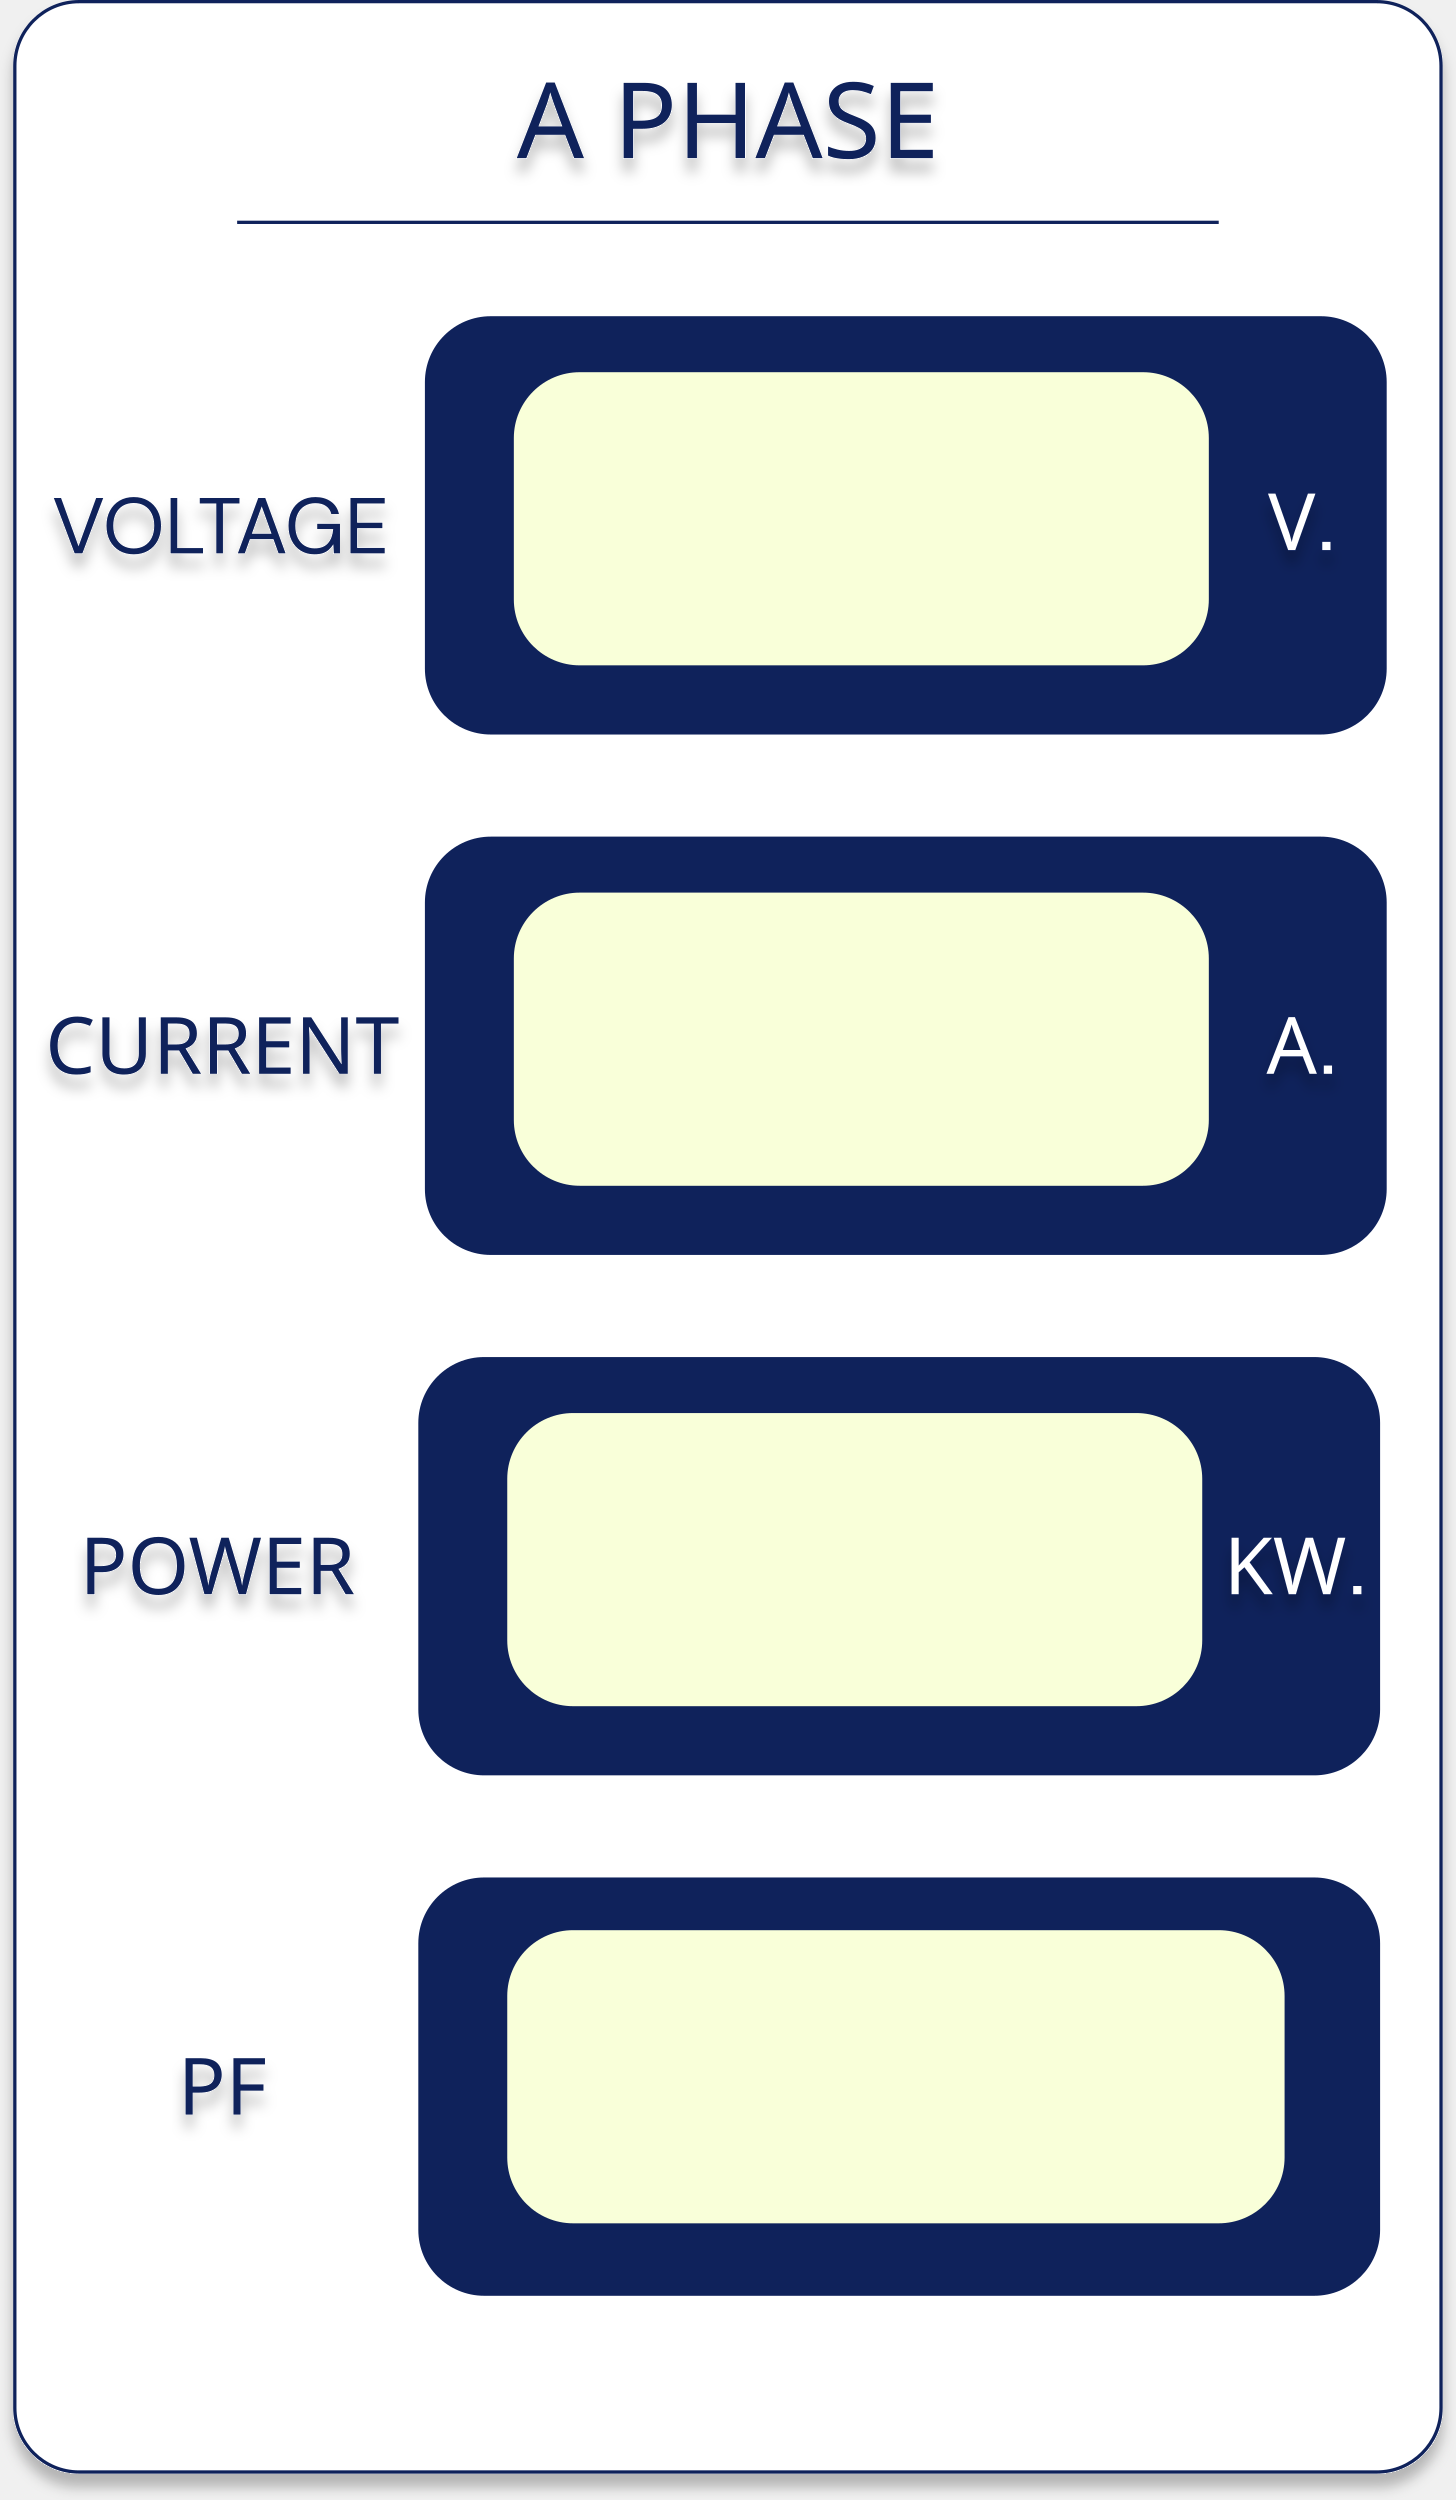
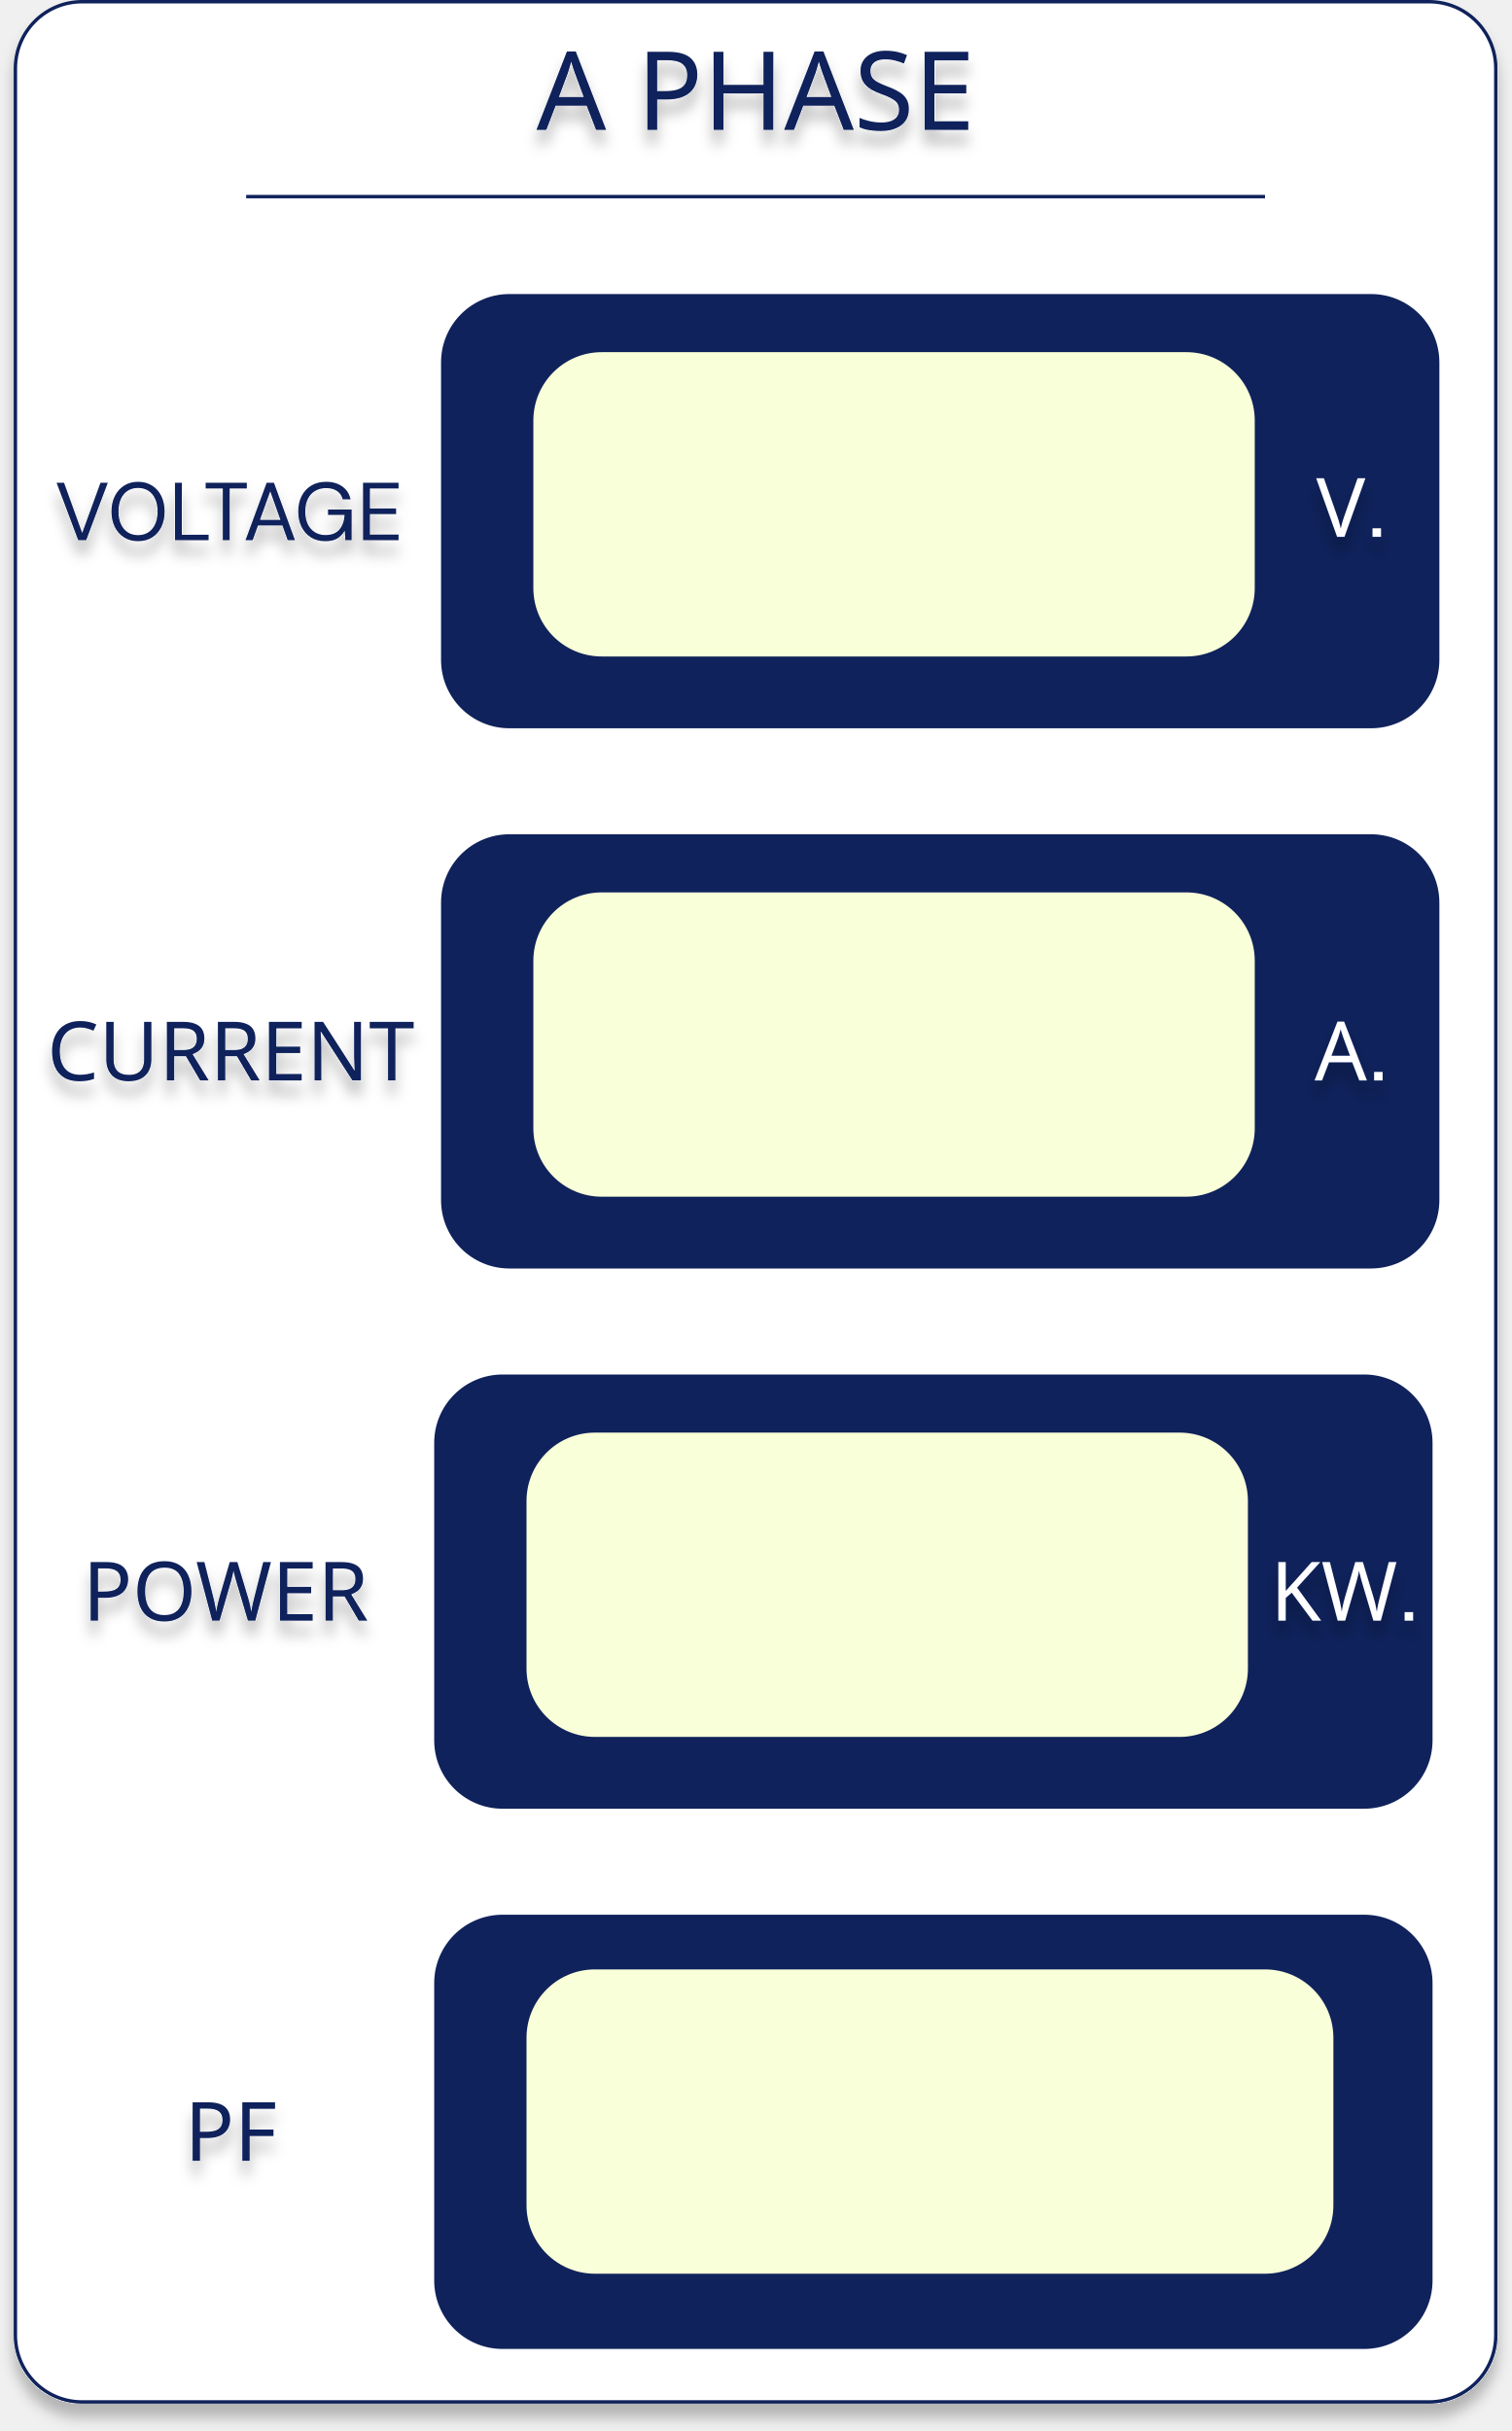
- <svg xmlns="http://www.w3.org/2000/svg" width="100%" height="100%" viewBox="0 0 442 759" fill="none">
+ <svg xmlns="http://www.w3.org/2000/svg" width="100%" height="100%" viewBox="0 0 442 711" fill="none">
  <g filter="url(#filter0_d_39_52)">
-     <rect x="4" width="434" height="751" rx="20" fill="white" />
-     <rect x="4.5" y="0.5" width="433" height="750" rx="19.5" stroke="#0F225B" />
+     <rect x="4" width="434" height="703" rx="20" fill="white" />
+     <rect x="4.5" y="0.5" width="433" height="702" rx="19.5" stroke="#0F225B" />
  </g>
  <g filter="url(#filter1_d_39_52)">
-     <path d="M174.331 48L171.579 40.928H162.523L159.803 48H156.891L165.819 25.056H168.411L177.307 48H174.331ZM168.155 31.456C168.091 31.285 167.984 30.976 167.835 30.528C167.685 30.08 167.536 29.621 167.387 29.152C167.259 28.661 167.152 28.288 167.067 28.032C166.96 28.459 166.843 28.896 166.715 29.344C166.608 29.771 166.491 30.165 166.363 30.528C166.256 30.891 166.16 31.2 166.075 31.456L163.483 38.368H170.715L168.155 31.456ZM195.386 25.152C198.373 25.152 200.549 25.739 201.914 26.912C203.28 28.085 203.962 29.739 203.962 31.872C203.962 32.811 203.802 33.717 203.482 34.592C203.184 35.445 202.682 36.213 201.978 36.896C201.274 37.579 200.336 38.123 199.162 38.528C197.989 38.912 196.549 39.104 194.842 39.104H192.218V48H189.338V25.152H195.386ZM195.13 27.616H192.218V36.64H194.522C195.973 36.64 197.178 36.491 198.138 36.192C199.098 35.872 199.813 35.371 200.282 34.688C200.752 34.005 200.986 33.109 200.986 32C200.986 30.528 200.517 29.429 199.578 28.704C198.64 27.979 197.157 27.616 195.13 27.616ZM226.185 48H223.305V37.344H211.593V48H208.713V25.152H211.593V34.816H223.305V25.152H226.185V48ZM246.768 48L244.016 40.928H234.96L232.24 48H229.328L238.256 25.056H240.848L249.744 48H246.768ZM240.592 31.456C240.528 31.285 240.421 30.976 240.272 30.528C240.123 30.08 239.973 29.621 239.824 29.152C239.696 28.661 239.589 28.288 239.504 28.032C239.397 28.459 239.28 28.896 239.152 29.344C239.045 29.771 238.928 30.165 238.8 30.528C238.693 30.891 238.597 31.2 238.512 31.456L235.92 38.368H243.152L240.592 31.456ZM265.83 41.888C265.83 43.253 265.499 44.416 264.838 45.376C264.176 46.315 263.227 47.04 261.99 47.552C260.774 48.064 259.334 48.32 257.67 48.32C256.816 48.32 255.995 48.277 255.206 48.192C254.438 48.107 253.734 47.989 253.094 47.84C252.454 47.669 251.888 47.467 251.398 47.232V44.48C252.166 44.821 253.115 45.131 254.246 45.408C255.398 45.685 256.582 45.824 257.798 45.824C258.928 45.824 259.878 45.675 260.646 45.376C261.414 45.077 261.99 44.651 262.374 44.096C262.758 43.541 262.95 42.891 262.95 42.144C262.95 41.397 262.79 40.768 262.47 40.256C262.15 39.744 261.595 39.275 260.806 38.848C260.038 38.4 258.96 37.931 257.574 37.44C256.592 37.077 255.728 36.693 254.982 36.288C254.256 35.861 253.648 35.381 253.158 34.848C252.667 34.315 252.294 33.707 252.038 33.024C251.803 32.341 251.686 31.552 251.686 30.656C251.686 29.44 251.995 28.405 252.614 27.552C253.232 26.677 254.086 26.005 255.174 25.536C256.283 25.067 257.552 24.832 258.982 24.832C260.24 24.832 261.392 24.949 262.438 25.184C263.483 25.419 264.432 25.728 265.286 26.112L264.39 28.576C263.6 28.235 262.736 27.947 261.798 27.712C260.88 27.477 259.92 27.36 258.918 27.36C257.958 27.36 257.158 27.499 256.518 27.776C255.878 28.053 255.398 28.448 255.078 28.96C254.758 29.451 254.598 30.027 254.598 30.688C254.598 31.456 254.758 32.096 255.078 32.608C255.398 33.12 255.92 33.579 256.646 33.984C257.371 34.389 258.352 34.827 259.59 35.296C260.934 35.787 262.064 36.32 262.982 36.896C263.92 37.451 264.624 38.123 265.094 38.912C265.584 39.701 265.83 40.693 265.83 41.888ZM283.2 48H270.432V25.152H283.2V27.68H273.312V34.816H282.624V37.312H273.312V45.472H283.2V48Z" fill="#0F225B" />
+     <path d="M174.331 38L171.579 30.928H162.523L159.803 38H156.891L165.819 15.056H168.411L177.307 38H174.331ZM168.155 21.456C168.091 21.285 167.984 20.976 167.835 20.528C167.685 20.08 167.536 19.621 167.387 19.152C167.259 18.661 167.152 18.288 167.067 18.032C166.96 18.459 166.843 18.896 166.715 19.344C166.608 19.771 166.491 20.165 166.363 20.528C166.256 20.891 166.16 21.2 166.075 21.456L163.483 28.368H170.715L168.155 21.456ZM195.386 15.152C198.373 15.152 200.549 15.739 201.914 16.912C203.28 18.085 203.962 19.739 203.962 21.872C203.962 22.811 203.802 23.717 203.482 24.592C203.184 25.445 202.682 26.213 201.978 26.896C201.274 27.579 200.336 28.123 199.162 28.528C197.989 28.912 196.549 29.104 194.842 29.104H192.218V38H189.338V15.152H195.386ZM195.13 17.616H192.218V26.64H194.522C195.973 26.64 197.178 26.491 198.138 26.192C199.098 25.872 199.813 25.371 200.282 24.688C200.752 24.005 200.986 23.109 200.986 22C200.986 20.528 200.517 19.429 199.578 18.704C198.64 17.979 197.157 17.616 195.13 17.616ZM226.185 38H223.305V27.344H211.593V38H208.713V15.152H211.593V24.816H223.305V15.152H226.185V38ZM246.768 38L244.016 30.928H234.96L232.24 38H229.328L238.256 15.056H240.848L249.744 38H246.768ZM240.592 21.456C240.528 21.285 240.421 20.976 240.272 20.528C240.123 20.08 239.973 19.621 239.824 19.152C239.696 18.661 239.589 18.288 239.504 18.032C239.397 18.459 239.28 18.896 239.152 19.344C239.045 19.771 238.928 20.165 238.8 20.528C238.693 20.891 238.597 21.2 238.512 21.456L235.92 28.368H243.152L240.592 21.456ZM265.83 31.888C265.83 33.253 265.499 34.416 264.838 35.376C264.176 36.315 263.227 37.04 261.99 37.552C260.774 38.064 259.334 38.32 257.67 38.32C256.816 38.32 255.995 38.277 255.206 38.192C254.438 38.107 253.734 37.989 253.094 37.84C252.454 37.669 251.888 37.467 251.398 37.232V34.48C252.166 34.821 253.115 35.131 254.246 35.408C255.398 35.685 256.582 35.824 257.798 35.824C258.928 35.824 259.878 35.675 260.646 35.376C261.414 35.077 261.99 34.651 262.374 34.096C262.758 33.541 262.95 32.891 262.95 32.144C262.95 31.397 262.79 30.768 262.47 30.256C262.15 29.744 261.595 29.275 260.806 28.848C260.038 28.4 258.96 27.931 257.574 27.44C256.592 27.077 255.728 26.693 254.982 26.288C254.256 25.861 253.648 25.381 253.158 24.848C252.667 24.315 252.294 23.707 252.038 23.024C251.803 22.341 251.686 21.552 251.686 20.656C251.686 19.44 251.995 18.405 252.614 17.552C253.232 16.677 254.086 16.005 255.174 15.536C256.283 15.067 257.552 14.832 258.982 14.832C260.24 14.832 261.392 14.949 262.438 15.184C263.483 15.419 264.432 15.728 265.286 16.112L264.39 18.576C263.6 18.235 262.736 17.947 261.798 17.712C260.88 17.477 259.92 17.36 258.918 17.36C257.958 17.36 257.158 17.499 256.518 17.776C255.878 18.053 255.398 18.448 255.078 18.96C254.758 19.451 254.598 20.027 254.598 20.688C254.598 21.456 254.758 22.096 255.078 22.608C255.398 23.12 255.92 23.579 256.646 23.984C257.371 24.389 258.352 24.827 259.59 25.296C260.934 25.787 262.064 26.32 262.982 26.896C263.92 27.451 264.624 28.123 265.094 28.912C265.584 29.701 265.83 30.693 265.83 31.888ZM283.2 38H270.432V15.152H283.2V17.68H273.312V24.816H282.624V27.312H273.312V35.472H283.2V38Z" fill="#0F225B" />
  </g>
  <g filter="url(#filter2_d_39_52)">
-     <path d="M22.664 168L16.352 151.2H18.536L23.84 165.864L29.192 151.2H31.328L25.016 168H22.664ZM40.607 168.288C38.959 168.288 37.511 167.928 36.263 167.208C35.031 166.472 34.063 165.456 33.359 164.16C32.671 162.848 32.327 161.328 32.327 159.6C32.327 157.888 32.671 156.384 33.359 155.088C34.063 153.776 35.031 152.752 36.263 152.016C37.511 151.28 38.959 150.912 40.607 150.912C42.271 150.912 43.719 151.28 44.951 152.016C46.199 152.752 47.167 153.776 47.855 155.088C48.543 156.384 48.887 157.888 48.887 159.6C48.887 161.328 48.543 162.848 47.855 164.16C47.167 165.456 46.199 166.472 44.951 167.208C43.719 167.928 42.271 168.288 40.607 168.288ZM40.607 166.512C41.839 166.512 42.919 166.24 43.847 165.696C44.791 165.136 45.519 164.344 46.031 163.32C46.559 162.28 46.823 161.04 46.823 159.6C46.823 158.16 46.559 156.928 46.031 155.904C45.519 154.864 44.791 154.072 43.847 153.528C42.919 152.984 41.839 152.712 40.607 152.712C39.375 152.712 38.287 152.984 37.343 153.528C36.415 154.072 35.687 154.864 35.159 155.904C34.647 156.928 34.391 158.16 34.391 159.6C34.391 161.04 34.647 162.28 35.159 163.32C35.687 164.344 36.415 165.136 37.343 165.696C38.287 166.24 39.375 166.512 40.607 166.512ZM51.795 168V151.2H53.812V166.392H61.636V168H51.795ZM65.669 168V152.856H60.653V151.2H72.701V152.856H67.685V168H65.669ZM72.208 168L78.4 151.2H80.536L86.704 168H84.568L79.456 153.72L74.32 168H72.208ZM75.04 163.68L75.616 162.048H83.224L83.8 163.68H75.04ZM95.465 168.288C93.897 168.288 92.521 167.928 91.337 167.208C90.153 166.472 89.233 165.456 88.577 164.16C87.921 162.864 87.593 161.352 87.593 159.624C87.593 157.912 87.921 156.4 88.577 155.088C89.249 153.776 90.193 152.752 91.409 152.016C92.641 151.28 94.089 150.912 95.753 150.912C97.641 150.912 99.217 151.368 100.481 152.28C101.745 153.176 102.553 154.432 102.905 156.048H100.577C100.353 155.04 99.825 154.24 98.993 153.648C98.161 153.056 97.081 152.76 95.753 152.76C94.521 152.76 93.441 153.04 92.513 153.6C91.601 154.144 90.897 154.928 90.401 155.952C89.905 156.976 89.657 158.2 89.657 159.624C89.657 161.048 89.905 162.28 90.401 163.32C90.897 164.344 91.585 165.128 92.465 165.672C93.361 166.216 94.385 166.488 95.537 166.488C97.329 166.488 98.681 165.96 99.593 164.904C100.505 163.848 101.025 162.416 101.153 160.608H96.305V159.024H103.217V168H101.369L101.201 165.24C100.801 165.896 100.337 166.456 99.809 166.92C99.297 167.368 98.689 167.712 97.985 167.952C97.281 168.176 96.441 168.288 95.465 168.288ZM106.405 168V151.2H116.797V152.856H108.421V158.712H116.077V160.344H108.421V166.344H116.797V168H106.405Z" fill="#0F225B" />
+     <path d="M22.864 158L16.552 141.2H18.736L24.04 155.864L29.392 141.2H31.528L25.216 158H22.864ZM40.374 158.288C38.838 158.288 37.486 157.928 36.318 157.208C35.15 156.472 34.238 155.456 33.582 154.16C32.926 152.848 32.598 151.328 32.598 149.6C32.598 147.888 32.926 146.384 33.582 145.088C34.238 143.776 35.15 142.752 36.318 142.016C37.486 141.28 38.838 140.912 40.374 140.912C41.942 140.912 43.31 141.28 44.478 142.016C45.646 142.752 46.55 143.776 47.19 145.088C47.83 146.384 48.15 147.888 48.15 149.6C48.15 151.328 47.83 152.848 47.19 154.16C46.55 155.456 45.646 156.472 44.478 157.208C43.31 157.928 41.942 158.288 40.374 158.288ZM40.374 156.512C41.526 156.512 42.526 156.24 43.374 155.696C44.238 155.136 44.902 154.344 45.366 153.32C45.846 152.28 46.086 151.04 46.086 149.6C46.086 148.16 45.846 146.928 45.366 145.904C44.902 144.864 44.238 144.072 43.374 143.528C42.526 142.984 41.526 142.712 40.374 142.712C39.238 142.712 38.238 142.984 37.374 143.528C36.526 144.072 35.862 144.864 35.382 145.904C34.902 146.928 34.662 148.16 34.662 149.6C34.662 151.04 34.902 152.28 35.382 153.32C35.862 154.344 36.526 155.136 37.374 155.696C38.238 156.24 39.238 156.512 40.374 156.512ZM51.176 158V141.2H53.192V156.392H61.016V158H51.176ZM65.166 158V142.856H60.15V141.2H72.198V142.856H67.182V158H65.166ZM71.799 158L77.991 141.2H80.127L86.295 158H84.135L79.047 143.72L73.911 158H71.799ZM74.631 153.68L75.207 152.048H82.815L83.391 153.68H74.631ZM95.103 158.288C93.535 158.288 92.159 157.928 90.975 157.208C89.791 156.472 88.871 155.456 88.215 154.16C87.559 152.864 87.231 151.352 87.231 149.624C87.231 147.912 87.559 146.4 88.215 145.088C88.887 143.776 89.831 142.752 91.047 142.016C92.279 141.28 93.727 140.912 95.391 140.912C97.279 140.912 98.855 141.368 100.119 142.28C101.383 143.176 102.191 144.432 102.543 146.048H100.215C99.991 145.04 99.463 144.24 98.631 143.648C97.799 143.056 96.719 142.76 95.391 142.76C94.159 142.76 93.079 143.04 92.151 143.6C91.239 144.144 90.535 144.928 90.039 145.952C89.543 146.976 89.295 148.2 89.295 149.624C89.295 151.048 89.543 152.28 90.039 153.32C90.535 154.344 91.223 155.128 92.103 155.672C92.999 156.216 94.023 156.488 95.175 156.488C96.967 156.488 98.319 155.96 99.231 154.904C100.143 153.848 100.663 152.416 100.791 150.608H95.943V149.024H102.855V158H101.007L100.839 155.24C100.439 155.896 99.975 156.456 99.447 156.92C98.935 157.368 98.327 157.712 97.623 157.952C96.919 158.176 96.079 158.288 95.103 158.288ZM106.184 158V141.2H116.576V142.856H108.2V148.712H115.856V150.344H108.2V156.344H116.576V158H106.184Z" fill="#0F225B" />
  </g>
  <g filter="url(#filter3_d_39_52)">
-     <path d="M23.43 310.52C22.518 310.52 21.694 310.68 20.958 311C20.222 311.304 19.598 311.76 19.086 312.368C18.574 312.96 18.182 313.688 17.91 314.552C17.638 315.4 17.502 316.36 17.502 317.432C17.502 318.84 17.718 320.064 18.15 321.104C18.598 322.144 19.254 322.944 20.118 323.504C20.998 324.064 22.094 324.344 23.406 324.344C24.158 324.344 24.87 324.28 25.542 324.152C26.214 324.024 26.87 323.864 27.51 323.672V325.544C26.87 325.784 26.206 325.96 25.518 326.072C24.846 326.184 24.038 326.24 23.094 326.24C21.35 326.24 19.894 325.88 18.726 325.16C17.558 324.44 16.678 323.416 16.086 322.088C15.51 320.76 15.222 319.2 15.222 317.408C15.222 316.112 15.398 314.928 15.75 313.856C16.118 312.784 16.646 311.856 17.334 311.072C18.038 310.288 18.902 309.688 19.926 309.272C20.95 308.84 22.126 308.624 23.454 308.624C24.334 308.624 25.182 308.712 25.998 308.888C26.814 309.064 27.542 309.312 28.182 309.632L27.318 311.456C26.79 311.216 26.198 311 25.542 310.808C24.902 310.616 24.198 310.52 23.43 310.52ZM44.282 319.952C44.282 321.136 44.042 322.208 43.562 323.168C43.082 324.112 42.346 324.864 41.354 325.424C40.378 325.968 39.13 326.24 37.61 326.24C35.482 326.24 33.858 325.664 32.738 324.512C31.634 323.344 31.082 321.808 31.082 319.904V308.864H33.242V319.976C33.242 321.368 33.61 322.448 34.346 323.216C35.098 323.984 36.226 324.368 37.73 324.368C38.77 324.368 39.61 324.184 40.25 323.816C40.906 323.432 41.386 322.912 41.69 322.256C41.994 321.584 42.146 320.816 42.146 319.952V308.864H44.282V319.952ZM53.533 308.864C54.957 308.864 56.125 309.048 57.037 309.416C57.965 309.768 58.653 310.304 59.101 311.024C59.549 311.744 59.773 312.648 59.773 313.736C59.773 314.648 59.605 315.408 59.269 316.016C58.933 316.624 58.501 317.112 57.973 317.48C57.461 317.832 56.917 318.112 56.341 318.32L61.045 326H58.525L54.373 318.92H50.965V326H48.805V308.864H53.533ZM53.413 310.736H50.965V317.096H53.533C54.461 317.096 55.221 316.976 55.813 316.736C56.405 316.48 56.837 316.112 57.109 315.632C57.397 315.152 57.541 314.552 57.541 313.832C57.541 313.08 57.389 312.48 57.085 312.032C56.797 311.584 56.349 311.256 55.741 311.048C55.133 310.84 54.357 310.736 53.413 310.736ZM68.462 308.864C69.886 308.864 71.054 309.048 71.966 309.416C72.894 309.768 73.582 310.304 74.03 311.024C74.478 311.744 74.702 312.648 74.702 313.736C74.702 314.648 74.534 315.408 74.198 316.016C73.862 316.624 73.43 317.112 72.902 317.48C72.39 317.832 71.846 318.112 71.27 318.32L75.974 326H73.454L69.302 318.92H65.894V326H63.734V308.864H68.462ZM68.342 310.736H65.894V317.096H68.462C69.39 317.096 70.15 316.976 70.742 316.736C71.334 316.48 71.766 316.112 72.038 315.632C72.326 315.152 72.47 314.552 72.47 313.832C72.47 313.08 72.318 312.48 72.014 312.032C71.726 311.584 71.278 311.256 70.67 311.048C70.062 310.84 69.286 310.736 68.342 310.736ZM88.24 326H78.664V308.864H88.24V310.76H80.824V316.112H87.808V317.984H80.824V324.104H88.24V326ZM105.584 326H103.064L93.896 311.768H93.8C93.816 312.056 93.832 312.376 93.848 312.728C93.88 313.08 93.904 313.464 93.92 313.88C93.936 314.28 93.952 314.696 93.968 315.128C93.984 315.56 93.992 315.992 93.992 316.424V326H92V308.864H94.496L103.64 323.048H103.736C103.72 322.856 103.704 322.592 103.688 322.256C103.672 321.904 103.656 321.52 103.64 321.104C103.624 320.672 103.608 320.232 103.592 319.784C103.576 319.336 103.568 318.92 103.568 318.536V308.864H105.584V326ZM115.658 326H113.498V310.76H108.146V308.864H120.986V310.76H115.658V326Z" fill="#0F225B" />
+     <path d="M23.43 300.52C22.518 300.52 21.694 300.68 20.958 301C20.222 301.304 19.598 301.76 19.086 302.368C18.574 302.96 18.182 303.688 17.91 304.552C17.638 305.4 17.502 306.36 17.502 307.432C17.502 308.84 17.718 310.064 18.15 311.104C18.598 312.144 19.254 312.944 20.118 313.504C20.998 314.064 22.094 314.344 23.406 314.344C24.158 314.344 24.87 314.28 25.542 314.152C26.214 314.024 26.87 313.864 27.51 313.672V315.544C26.87 315.784 26.206 315.96 25.518 316.072C24.846 316.184 24.038 316.24 23.094 316.24C21.35 316.24 19.894 315.88 18.726 315.16C17.558 314.44 16.678 313.416 16.086 312.088C15.51 310.76 15.222 309.2 15.222 307.408C15.222 306.112 15.398 304.928 15.75 303.856C16.118 302.784 16.646 301.856 17.334 301.072C18.038 300.288 18.902 299.688 19.926 299.272C20.95 298.84 22.126 298.624 23.454 298.624C24.334 298.624 25.182 298.712 25.998 298.888C26.814 299.064 27.542 299.312 28.182 299.632L27.318 301.456C26.79 301.216 26.198 301 25.542 300.808C24.902 300.616 24.198 300.52 23.43 300.52ZM44.282 309.952C44.282 311.136 44.042 312.208 43.562 313.168C43.082 314.112 42.346 314.864 41.354 315.424C40.378 315.968 39.13 316.24 37.61 316.24C35.482 316.24 33.858 315.664 32.738 314.512C31.634 313.344 31.082 311.808 31.082 309.904V298.864H33.242V309.976C33.242 311.368 33.61 312.448 34.346 313.216C35.098 313.984 36.226 314.368 37.73 314.368C38.77 314.368 39.61 314.184 40.25 313.816C40.906 313.432 41.386 312.912 41.69 312.256C41.994 311.584 42.146 310.816 42.146 309.952V298.864H44.282V309.952ZM53.533 298.864C54.957 298.864 56.125 299.048 57.037 299.416C57.965 299.768 58.653 300.304 59.101 301.024C59.549 301.744 59.773 302.648 59.773 303.736C59.773 304.648 59.605 305.408 59.269 306.016C58.933 306.624 58.501 307.112 57.973 307.48C57.461 307.832 56.917 308.112 56.341 308.32L61.045 316H58.525L54.373 308.92H50.965V316H48.805V298.864H53.533ZM53.413 300.736H50.965V307.096H53.533C54.461 307.096 55.221 306.976 55.813 306.736C56.405 306.48 56.837 306.112 57.109 305.632C57.397 305.152 57.541 304.552 57.541 303.832C57.541 303.08 57.389 302.48 57.085 302.032C56.797 301.584 56.349 301.256 55.741 301.048C55.133 300.84 54.357 300.736 53.413 300.736ZM68.462 298.864C69.886 298.864 71.054 299.048 71.966 299.416C72.894 299.768 73.582 300.304 74.03 301.024C74.478 301.744 74.702 302.648 74.702 303.736C74.702 304.648 74.534 305.408 74.198 306.016C73.862 306.624 73.43 307.112 72.902 307.48C72.39 307.832 71.846 308.112 71.27 308.32L75.974 316H73.454L69.302 308.92H65.894V316H63.734V298.864H68.462ZM68.342 300.736H65.894V307.096H68.462C69.39 307.096 70.15 306.976 70.742 306.736C71.334 306.48 71.766 306.112 72.038 305.632C72.326 305.152 72.47 304.552 72.47 303.832C72.47 303.08 72.318 302.48 72.014 302.032C71.726 301.584 71.278 301.256 70.67 301.048C70.062 300.84 69.286 300.736 68.342 300.736ZM88.24 316H78.664V298.864H88.24V300.76H80.824V306.112H87.808V307.984H80.824V314.104H88.24V316ZM105.584 316H103.064L93.896 301.768H93.8C93.816 302.056 93.832 302.376 93.848 302.728C93.88 303.08 93.904 303.464 93.92 303.88C93.936 304.28 93.952 304.696 93.968 305.128C93.984 305.56 93.992 305.992 93.992 306.424V316H92V298.864H94.496L103.64 313.048H103.736C103.72 312.856 103.704 312.592 103.688 312.256C103.672 311.904 103.656 311.52 103.64 311.104C103.624 310.672 103.608 310.232 103.592 309.784C103.576 309.336 103.568 308.92 103.568 308.536V298.864H105.584V316ZM115.658 316H113.498V300.76H108.146V298.864H120.986V300.76H115.658V316Z" fill="#0F225B" />
  </g>
  <g filter="url(#filter4_d_39_52)">
-     <path d="M60.876 624.864C63.116 624.864 64.748 625.304 65.772 626.184C66.796 627.064 67.308 628.304 67.308 629.904C67.308 630.608 67.188 631.288 66.948 631.944C66.724 632.584 66.348 633.16 65.82 633.672C65.292 634.184 64.588 634.592 63.708 634.896C62.828 635.184 61.748 635.328 60.468 635.328H58.5V642H56.34V624.864H60.876ZM60.684 626.712H58.5V633.48H60.228C61.316 633.48 62.22 633.368 62.94 633.144C63.66 632.904 64.196 632.528 64.548 632.016C64.9 631.504 65.076 630.832 65.076 630C65.076 628.896 64.724 628.072 64.02 627.528C63.316 626.984 62.204 626.712 60.684 626.712ZM73.031 642H70.871V624.864H80.447V626.76H73.031V632.832H79.991V634.728H73.031V642Z" fill="#0F225B" />
+     <path d="M60.876 614.864C63.116 614.864 64.748 615.304 65.772 616.184C66.796 617.064 67.308 618.304 67.308 619.904C67.308 620.608 67.188 621.288 66.948 621.944C66.724 622.584 66.348 623.16 65.82 623.672C65.292 624.184 64.588 624.592 63.708 624.896C62.828 625.184 61.748 625.328 60.468 625.328H58.5V632H56.34V614.864H60.876ZM60.684 616.712H58.5V623.48H60.228C61.316 623.48 62.22 623.368 62.94 623.144C63.66 622.904 64.196 622.528 64.548 622.016C64.9 621.504 65.076 620.832 65.076 620C65.076 618.896 64.724 618.072 64.02 617.528C63.316 616.984 62.204 616.712 60.684 616.712ZM73.031 632H70.871V614.864H80.447V616.76H73.031V622.832H79.991V624.728H73.031V632Z" fill="#0F225B" />
  </g>
  <g filter="url(#filter5_d_39_52)">
-     <path d="M31.052 466.864C33.291 466.864 34.923 467.304 35.947 468.184C36.971 469.064 37.483 470.304 37.483 471.904C37.483 472.608 37.364 473.288 37.123 473.944C36.9 474.584 36.523 475.16 35.995 475.672C35.468 476.184 34.764 476.592 33.883 476.896C33.004 477.184 31.924 477.328 30.643 477.328H28.675V484H26.515V466.864H31.052ZM30.86 468.712H28.675V475.48H30.404C31.491 475.48 32.395 475.368 33.115 475.144C33.836 474.904 34.371 474.528 34.724 474.016C35.075 473.504 35.252 472.832 35.252 472C35.252 470.896 34.9 470.072 34.196 469.528C33.492 468.984 32.38 468.712 30.86 468.712ZM55.999 475.408C55.999 476.736 55.831 477.944 55.495 479.032C55.159 480.104 54.655 481.032 53.983 481.816C53.327 482.6 52.503 483.2 51.511 483.616C50.535 484.032 49.399 484.24 48.103 484.24C46.759 484.24 45.591 484.032 44.599 483.616C43.607 483.184 42.783 482.584 42.127 481.816C41.471 481.032 40.983 480.096 40.663 479.008C40.343 477.92 40.183 476.712 40.183 475.384C40.183 473.624 40.471 472.088 41.047 470.776C41.623 469.464 42.495 468.44 43.663 467.704C44.847 466.968 46.335 466.6 48.127 466.6C49.839 466.6 51.279 466.968 52.447 467.704C53.615 468.424 54.495 469.448 55.087 470.776C55.695 472.088 55.999 473.632 55.999 475.408ZM42.463 475.408C42.463 476.848 42.663 478.088 43.063 479.128C43.463 480.168 44.079 480.968 44.911 481.528C45.759 482.088 46.823 482.368 48.103 482.368C49.399 482.368 50.455 482.088 51.271 481.528C52.103 480.968 52.719 480.168 53.119 479.128C53.519 478.088 53.719 476.848 53.719 475.408C53.719 473.248 53.271 471.56 52.375 470.344C51.479 469.112 50.063 468.496 48.127 468.496C46.831 468.496 45.759 468.776 44.911 469.336C44.079 469.88 43.463 470.672 43.063 471.712C42.663 472.736 42.463 473.968 42.463 475.408ZM79.242 466.864L74.682 484H72.498L69.162 472.768C69.066 472.432 68.97 472.088 68.874 471.736C68.778 471.384 68.69 471.048 68.61 470.728C68.53 470.408 68.458 470.136 68.394 469.912C68.346 469.672 68.314 469.496 68.298 469.384C68.282 469.496 68.25 469.672 68.202 469.912C68.17 470.136 68.114 470.408 68.034 470.728C67.954 471.048 67.866 471.392 67.77 471.76C67.69 472.112 67.594 472.472 67.482 472.84L64.242 484H62.058L57.522 466.864H59.778L62.442 477.328C62.538 477.696 62.626 478.064 62.706 478.432C62.786 478.784 62.858 479.136 62.922 479.488C63.002 479.824 63.066 480.152 63.114 480.472C63.162 480.792 63.21 481.104 63.258 481.408C63.306 481.088 63.354 480.76 63.402 480.424C63.466 480.088 63.538 479.744 63.618 479.392C63.698 479.024 63.786 478.656 63.882 478.288C63.978 477.92 64.074 477.56 64.17 477.208L67.194 466.864H69.426L72.57 477.28C72.682 477.648 72.786 478.024 72.882 478.408C72.978 478.776 73.066 479.136 73.146 479.488C73.226 479.84 73.29 480.184 73.338 480.52C73.402 480.84 73.458 481.136 73.506 481.408C73.554 481.008 73.618 480.592 73.698 480.16C73.778 479.712 73.874 479.248 73.986 478.768C74.098 478.288 74.218 477.8 74.346 477.304L76.986 466.864H79.242ZM91.451 484H81.875V466.864H91.451V468.76H84.035V474.112H91.019V475.984H84.035V482.104H91.451V484ZM99.939 466.864C101.363 466.864 102.531 467.048 103.443 467.416C104.371 467.768 105.059 468.304 105.507 469.024C105.955 469.744 106.179 470.648 106.179 471.736C106.179 472.648 106.011 473.408 105.675 474.016C105.339 474.624 104.907 475.112 104.379 475.48C103.867 475.832 103.323 476.112 102.747 476.32L107.451 484H104.931L100.779 476.92H97.371V484H95.211V466.864H99.939ZM99.819 468.736H97.371V475.096H99.939C100.867 475.096 101.627 474.976 102.219 474.736C102.811 474.48 103.243 474.112 103.515 473.632C103.803 473.152 103.947 472.552 103.947 471.832C103.947 471.08 103.795 470.48 103.491 470.032C103.203 469.584 102.755 469.256 102.147 469.048C101.539 468.84 100.763 468.736 99.819 468.736Z" fill="#0F225B" />
+     <path d="M31.052 456.864C33.291 456.864 34.923 457.304 35.947 458.184C36.971 459.064 37.483 460.304 37.483 461.904C37.483 462.608 37.364 463.288 37.123 463.944C36.9 464.584 36.523 465.16 35.995 465.672C35.468 466.184 34.764 466.592 33.883 466.896C33.004 467.184 31.924 467.328 30.643 467.328H28.675V474H26.515V456.864H31.052ZM30.86 458.712H28.675V465.48H30.404C31.491 465.48 32.395 465.368 33.115 465.144C33.836 464.904 34.371 464.528 34.724 464.016C35.075 463.504 35.252 462.832 35.252 462C35.252 460.896 34.9 460.072 34.196 459.528C33.492 458.984 32.38 458.712 30.86 458.712ZM55.999 465.408C55.999 466.736 55.831 467.944 55.495 469.032C55.159 470.104 54.655 471.032 53.983 471.816C53.327 472.6 52.503 473.2 51.511 473.616C50.535 474.032 49.399 474.24 48.103 474.24C46.759 474.24 45.591 474.032 44.599 473.616C43.607 473.184 42.783 472.584 42.127 471.816C41.471 471.032 40.983 470.096 40.663 469.008C40.343 467.92 40.183 466.712 40.183 465.384C40.183 463.624 40.471 462.088 41.047 460.776C41.623 459.464 42.495 458.44 43.663 457.704C44.847 456.968 46.335 456.6 48.127 456.6C49.839 456.6 51.279 456.968 52.447 457.704C53.615 458.424 54.495 459.448 55.087 460.776C55.695 462.088 55.999 463.632 55.999 465.408ZM42.463 465.408C42.463 466.848 42.663 468.088 43.063 469.128C43.463 470.168 44.079 470.968 44.911 471.528C45.759 472.088 46.823 472.368 48.103 472.368C49.399 472.368 50.455 472.088 51.271 471.528C52.103 470.968 52.719 470.168 53.119 469.128C53.519 468.088 53.719 466.848 53.719 465.408C53.719 463.248 53.271 461.56 52.375 460.344C51.479 459.112 50.063 458.496 48.127 458.496C46.831 458.496 45.759 458.776 44.911 459.336C44.079 459.88 43.463 460.672 43.063 461.712C42.663 462.736 42.463 463.968 42.463 465.408ZM79.242 456.864L74.682 474H72.498L69.162 462.768C69.066 462.432 68.97 462.088 68.874 461.736C68.778 461.384 68.69 461.048 68.61 460.728C68.53 460.408 68.458 460.136 68.394 459.912C68.346 459.672 68.314 459.496 68.298 459.384C68.282 459.496 68.25 459.672 68.202 459.912C68.17 460.136 68.114 460.408 68.034 460.728C67.954 461.048 67.866 461.392 67.77 461.76C67.69 462.112 67.594 462.472 67.482 462.84L64.242 474H62.058L57.522 456.864H59.778L62.442 467.328C62.538 467.696 62.626 468.064 62.706 468.432C62.786 468.784 62.858 469.136 62.922 469.488C63.002 469.824 63.066 470.152 63.114 470.472C63.162 470.792 63.21 471.104 63.258 471.408C63.306 471.088 63.354 470.76 63.402 470.424C63.466 470.088 63.538 469.744 63.618 469.392C63.698 469.024 63.786 468.656 63.882 468.288C63.978 467.92 64.074 467.56 64.17 467.208L67.194 456.864H69.426L72.57 467.28C72.682 467.648 72.786 468.024 72.882 468.408C72.978 468.776 73.066 469.136 73.146 469.488C73.226 469.84 73.29 470.184 73.338 470.52C73.402 470.84 73.458 471.136 73.506 471.408C73.554 471.008 73.618 470.592 73.698 470.16C73.778 469.712 73.874 469.248 73.986 468.768C74.098 468.288 74.218 467.8 74.346 467.304L76.986 456.864H79.242ZM91.451 474H81.875V456.864H91.451V458.76H84.035V464.112H91.019V465.984H84.035V472.104H91.451V474ZM99.939 456.864C101.363 456.864 102.531 457.048 103.443 457.416C104.371 457.768 105.059 458.304 105.507 459.024C105.955 459.744 106.179 460.648 106.179 461.736C106.179 462.648 106.011 463.408 105.675 464.016C105.339 464.624 104.907 465.112 104.379 465.48C103.867 465.832 103.323 466.112 102.747 466.32L107.451 474H104.931L100.779 466.92H97.371V474H95.211V456.864H99.939ZM99.819 458.736H97.371V465.096H99.939C100.867 465.096 101.627 464.976 102.219 464.736C102.811 464.48 103.243 464.112 103.515 463.632C103.803 463.152 103.947 462.552 103.947 461.832C103.947 461.08 103.795 460.48 103.491 460.032C103.203 459.584 102.755 459.256 102.147 459.048C101.539 458.84 100.763 458.736 99.819 458.736Z" fill="#0F225B" />
  </g>
-   <rect x="129" y="96" width="292" height="127" rx="20" fill="#0F225B" />
-   <rect x="156" y="113" width="211" height="89" rx="20" fill="#F9FFD9" />
-   <rect x="127" y="412" width="292" height="127" rx="20" fill="#0F225B" />
-   <rect x="154" y="429" width="211" height="89" rx="20" fill="#F9FFD9" />
-   <rect x="127" y="570" width="292" height="127" rx="20" fill="#0F225B" />
-   <rect x="154" y="586" width="236" height="89" rx="20" fill="#F9FFD9" />
-   <rect x="129" y="254" width="292" height="127" rx="20" fill="#0F225B" />
-   <rect x="156" y="271" width="211" height="89" rx="20" fill="#F9FFD9" />
+   <rect x="129" y="86" width="292" height="127" rx="20" fill="#0F225B" />
+   <rect x="156" y="103" width="211" height="89" rx="20" fill="#F9FFD9" />
+   <rect x="127" y="402" width="292" height="127" rx="20" fill="#0F225B" />
+   <rect x="154" y="419" width="211" height="89" rx="20" fill="#F9FFD9" />
+   <rect x="127" y="560" width="292" height="127" rx="20" fill="#0F225B" />
+   <rect x="154" y="576" width="236" height="89" rx="20" fill="#F9FFD9" />
+   <rect x="129" y="244" width="292" height="127" rx="20" fill="#0F225B" />
+   <rect x="156" y="261" width="211" height="89" rx="20" fill="#F9FFD9" />
  <g filter="url(#filter6_d_39_52)">
-     <path d="M399.365 149.864L393.245 167H391.085L384.965 149.864H387.221L391.085 160.856C391.261 161.32 391.413 161.768 391.541 162.2C391.669 162.632 391.781 163.048 391.877 163.448C391.989 163.832 392.085 164.216 392.165 164.6C392.245 164.216 392.333 163.824 392.429 163.424C392.541 163.024 392.661 162.608 392.789 162.176C392.933 161.744 393.085 161.288 393.245 160.808L397.085 149.864H399.365ZM403.938 164.504V167H401.441V164.504H403.938Z" fill="white" />
+     <path d="M399.365 139.864L393.245 157H391.085L384.965 139.864H387.221L391.085 150.856C391.261 151.32 391.413 151.768 391.541 152.2C391.669 152.632 391.781 153.048 391.877 153.448C391.989 153.832 392.085 154.216 392.165 154.6C392.245 154.216 392.333 153.824 392.429 153.424C392.541 153.024 392.661 152.608 392.789 152.176C392.933 151.744 393.085 151.288 393.245 150.808L397.085 139.864H399.365ZM403.938 154.504V157H401.441V154.504H403.938Z" fill="white" />
  </g>
  <g filter="url(#filter7_d_39_52)">
-     <path d="M397.576 326L395.512 320.696H388.72L386.68 326H384.496L391.192 308.792H393.136L399.808 326H397.576ZM392.944 313.592C392.896 313.464 392.816 313.232 392.704 312.896C392.592 312.56 392.48 312.216 392.368 311.864C392.272 311.496 392.192 311.216 392.128 311.024C392.048 311.344 391.96 311.672 391.864 312.008C391.784 312.328 391.696 312.624 391.6 312.896C391.52 313.168 391.448 313.4 391.384 313.592L389.44 318.776H394.864L392.944 313.592ZM404.406 323.504V326H401.91V323.504H404.406Z" fill="white" />
+     <path d="M397.576 316L395.512 310.696H388.72L386.68 316H384.496L391.192 298.792H393.136L399.808 316H397.576ZM392.944 303.592C392.896 303.464 392.816 303.232 392.704 302.896C392.592 302.56 392.48 302.216 392.368 301.864C392.272 301.496 392.192 301.216 392.128 301.024C392.048 301.344 391.96 301.672 391.864 302.008C391.784 302.328 391.696 302.624 391.6 302.896C391.52 303.168 391.448 303.4 391.384 303.592L389.44 308.776H394.864L392.944 303.592ZM404.406 313.504V316H401.91V313.504H404.406Z" fill="white" />
  </g>
  <g filter="url(#filter8_d_39_52)">
-     <path d="M386.43 484H383.886L377.814 475.816L376.062 477.352V484H373.902V466.864H376.062V475.312C376.542 474.768 377.03 474.224 377.526 473.68C378.022 473.136 378.518 472.592 379.014 472.048L383.646 466.864H386.166L379.374 474.328L386.43 484ZM408.442 466.864L403.882 484H401.698L398.362 472.768C398.266 472.432 398.17 472.088 398.074 471.736C397.978 471.384 397.89 471.048 397.81 470.728C397.73 470.408 397.658 470.136 397.594 469.912C397.546 469.672 397.514 469.496 397.498 469.384C397.482 469.496 397.45 469.672 397.402 469.912C397.37 470.136 397.314 470.408 397.234 470.728C397.154 471.048 397.066 471.392 396.97 471.76C396.89 472.112 396.794 472.472 396.682 472.84L393.442 484H391.258L386.722 466.864H388.978L391.642 477.328C391.738 477.696 391.826 478.064 391.906 478.432C391.986 478.784 392.058 479.136 392.122 479.488C392.202 479.824 392.266 480.152 392.314 480.472C392.362 480.792 392.41 481.104 392.458 481.408C392.506 481.088 392.554 480.76 392.602 480.424C392.666 480.088 392.738 479.744 392.818 479.392C392.898 479.024 392.986 478.656 393.082 478.288C393.178 477.92 393.274 477.56 393.37 477.208L396.394 466.864H398.626L401.77 477.28C401.882 477.648 401.986 478.024 402.082 478.408C402.178 478.776 402.266 479.136 402.346 479.488C402.426 479.84 402.49 480.184 402.538 480.52C402.602 480.84 402.658 481.136 402.706 481.408C402.754 481.008 402.818 480.592 402.898 480.16C402.978 479.712 403.074 479.248 403.186 478.768C403.298 478.288 403.418 477.8 403.546 477.304L406.186 466.864H408.442ZM413.328 481.504V484H410.832V481.504H413.328Z" fill="white" />
+     <path d="M386.43 474H383.886L377.814 465.816L376.062 467.352V474H373.902V456.864H376.062V465.312C376.542 464.768 377.03 464.224 377.526 463.68C378.022 463.136 378.518 462.592 379.014 462.048L383.646 456.864H386.166L379.374 464.328L386.43 474ZM408.442 456.864L403.882 474H401.698L398.362 462.768C398.266 462.432 398.17 462.088 398.074 461.736C397.978 461.384 397.89 461.048 397.81 460.728C397.73 460.408 397.658 460.136 397.594 459.912C397.546 459.672 397.514 459.496 397.498 459.384C397.482 459.496 397.45 459.672 397.402 459.912C397.37 460.136 397.314 460.408 397.234 460.728C397.154 461.048 397.066 461.392 396.97 461.76C396.89 462.112 396.794 462.472 396.682 462.84L393.442 474H391.258L386.722 456.864H388.978L391.642 467.328C391.738 467.696 391.826 468.064 391.906 468.432C391.986 468.784 392.058 469.136 392.122 469.488C392.202 469.824 392.266 470.152 392.314 470.472C392.362 470.792 392.41 471.104 392.458 471.408C392.506 471.088 392.554 470.76 392.602 470.424C392.666 470.088 392.738 469.744 392.818 469.392C392.898 469.024 392.986 468.656 393.082 468.288C393.178 467.92 393.274 467.56 393.37 467.208L396.394 456.864H398.626L401.77 467.28C401.882 467.648 401.986 468.024 402.082 468.408C402.178 468.776 402.266 469.136 402.346 469.488C402.426 469.84 402.49 470.184 402.538 470.52C402.602 470.84 402.658 471.136 402.706 471.408C402.754 471.008 402.818 470.592 402.898 470.16C402.978 469.712 403.074 469.248 403.186 468.768C403.298 468.288 403.418 467.8 403.546 467.304L406.186 456.864H408.442ZM413.328 471.504V474H410.832V471.504H413.328Z" fill="white" />
  </g>
-   <line x1="71.997" y1="67.5" x2="370.003" y2="67.5" stroke="#0F225B" />
+   <line x1="71.997" y1="57.5" x2="370.003" y2="57.5" stroke="#0F225B" />
  <defs>
-     <filter id="filter0_d_39_52" x="0" y="0" width="442" height="759" filterUnits="userSpaceOnUse" color-interpolation-filters="sRGB">
+     <filter id="filter0_d_39_52" x="0" y="0" width="442" height="711" filterUnits="userSpaceOnUse" color-interpolation-filters="sRGB">
      <feFlood flood-opacity="0" result="BackgroundImageFix" />
      <feColorMatrix in="SourceAlpha" type="matrix" values="0 0 0 0 0 0 0 0 0 0 0 0 0 0 0 0 0 0 127 0" result="hardAlpha" />
      <feOffset dy="4" />
      <feGaussianBlur stdDeviation="2" />
      <feComposite in2="hardAlpha" operator="out" />
      <feColorMatrix type="matrix" values="0 0 0 0 0 0 0 0 0 0 0 0 0 0 0 0 0 0 0.25 0" />
      <feBlend mode="normal" in2="BackgroundImageFix" result="effect1_dropShadow_39_52" />
      <feBlend mode="normal" in="SourceGraphic" in2="effect1_dropShadow_39_52" result="shape" />
    </filter>
-     <filter id="filter1_d_39_52" x="152.891" y="24.832" width="134.309" height="31.488" filterUnits="userSpaceOnUse" color-interpolation-filters="sRGB">
+     <filter id="filter1_d_39_52" x="152.891" y="14.832" width="134.309" height="31.488" filterUnits="userSpaceOnUse" color-interpolation-filters="sRGB">
      <feFlood flood-opacity="0" result="BackgroundImageFix" />
      <feColorMatrix in="SourceAlpha" type="matrix" values="0 0 0 0 0 0 0 0 0 0 0 0 0 0 0 0 0 0 127 0" result="hardAlpha" />
      <feOffset dy="4" />
      <feGaussianBlur stdDeviation="2" />
      <feComposite in2="hardAlpha" operator="out" />
      <feColorMatrix type="matrix" values="0 0 0 0 0 0 0 0 0 0 0 0 0 0 0 0 0 0 0.25 0" />
      <feBlend mode="normal" in2="BackgroundImageFix" result="effect1_dropShadow_39_52" />
      <feBlend mode="normal" in="SourceGraphic" in2="effect1_dropShadow_39_52" result="shape" />
    </filter>
-     <filter id="filter2_d_39_52" x="12.552" y="150.912" width="108.024" height="25.376" filterUnits="userSpaceOnUse" color-interpolation-filters="sRGB">
+     <filter id="filter2_d_39_52" x="12.552" y="140.912" width="108.024" height="25.376" filterUnits="userSpaceOnUse" color-interpolation-filters="sRGB">
      <feFlood flood-opacity="0" result="BackgroundImageFix" />
      <feColorMatrix in="SourceAlpha" type="matrix" values="0 0 0 0 0 0 0 0 0 0 0 0 0 0 0 0 0 0 127 0" result="hardAlpha" />
      <feOffset dy="4" />
      <feGaussianBlur stdDeviation="2" />
      <feComposite in2="hardAlpha" operator="out" />
      <feColorMatrix type="matrix" values="0 0 0 0 0 0 0 0 0 0 0 0 0 0 0 0 0 0 0.25 0" />
      <feBlend mode="normal" in2="BackgroundImageFix" result="effect1_dropShadow_39_52" />
      <feBlend mode="normal" in="SourceGraphic" in2="effect1_dropShadow_39_52" result="shape" />
    </filter>
-     <filter id="filter3_d_39_52" x="11.222" y="308.624" width="113.764" height="25.616" filterUnits="userSpaceOnUse" color-interpolation-filters="sRGB">
+     <filter id="filter3_d_39_52" x="11.222" y="298.624" width="113.764" height="25.616" filterUnits="userSpaceOnUse" color-interpolation-filters="sRGB">
      <feFlood flood-opacity="0" result="BackgroundImageFix" />
      <feColorMatrix in="SourceAlpha" type="matrix" values="0 0 0 0 0 0 0 0 0 0 0 0 0 0 0 0 0 0 127 0" result="hardAlpha" />
      <feOffset dy="4" />
      <feGaussianBlur stdDeviation="2" />
      <feComposite in2="hardAlpha" operator="out" />
      <feColorMatrix type="matrix" values="0 0 0 0 0 0 0 0 0 0 0 0 0 0 0 0 0 0 0.25 0" />
      <feBlend mode="normal" in2="BackgroundImageFix" result="effect1_dropShadow_39_52" />
      <feBlend mode="normal" in="SourceGraphic" in2="effect1_dropShadow_39_52" result="shape" />
    </filter>
-     <filter id="filter4_d_39_52" x="52.34" y="624.864" width="32.107" height="25.136" filterUnits="userSpaceOnUse" color-interpolation-filters="sRGB">
+     <filter id="filter4_d_39_52" x="52.34" y="614.864" width="32.107" height="25.136" filterUnits="userSpaceOnUse" color-interpolation-filters="sRGB">
      <feFlood flood-opacity="0" result="BackgroundImageFix" />
      <feColorMatrix in="SourceAlpha" type="matrix" values="0 0 0 0 0 0 0 0 0 0 0 0 0 0 0 0 0 0 127 0" result="hardAlpha" />
      <feOffset dy="4" />
      <feGaussianBlur stdDeviation="2" />
      <feComposite in2="hardAlpha" operator="out" />
      <feColorMatrix type="matrix" values="0 0 0 0 0 0 0 0 0 0 0 0 0 0 0 0 0 0 0.25 0" />
      <feBlend mode="normal" in2="BackgroundImageFix" result="effect1_dropShadow_39_52" />
      <feBlend mode="normal" in="SourceGraphic" in2="effect1_dropShadow_39_52" result="shape" />
    </filter>
-     <filter id="filter5_d_39_52" x="22.515" y="466.6" width="88.935" height="25.64" filterUnits="userSpaceOnUse" color-interpolation-filters="sRGB">
+     <filter id="filter5_d_39_52" x="22.515" y="456.6" width="88.935" height="25.64" filterUnits="userSpaceOnUse" color-interpolation-filters="sRGB">
      <feFlood flood-opacity="0" result="BackgroundImageFix" />
      <feColorMatrix in="SourceAlpha" type="matrix" values="0 0 0 0 0 0 0 0 0 0 0 0 0 0 0 0 0 0 127 0" result="hardAlpha" />
      <feOffset dy="4" />
      <feGaussianBlur stdDeviation="2" />
      <feComposite in2="hardAlpha" operator="out" />
      <feColorMatrix type="matrix" values="0 0 0 0 0 0 0 0 0 0 0 0 0 0 0 0 0 0 0.25 0" />
      <feBlend mode="normal" in2="BackgroundImageFix" result="effect1_dropShadow_39_52" />
      <feBlend mode="normal" in="SourceGraphic" in2="effect1_dropShadow_39_52" result="shape" />
    </filter>
-     <filter id="filter6_d_39_52" x="380.965" y="149.864" width="26.973" height="25.136" filterUnits="userSpaceOnUse" color-interpolation-filters="sRGB">
+     <filter id="filter6_d_39_52" x="380.965" y="139.864" width="26.973" height="25.136" filterUnits="userSpaceOnUse" color-interpolation-filters="sRGB">
      <feFlood flood-opacity="0" result="BackgroundImageFix" />
      <feColorMatrix in="SourceAlpha" type="matrix" values="0 0 0 0 0 0 0 0 0 0 0 0 0 0 0 0 0 0 127 0" result="hardAlpha" />
      <feOffset dy="4" />
      <feGaussianBlur stdDeviation="2" />
      <feComposite in2="hardAlpha" operator="out" />
      <feColorMatrix type="matrix" values="0 0 0 0 0 0 0 0 0 0 0 0 0 0 0 0 0 0 0.25 0" />
      <feBlend mode="normal" in2="BackgroundImageFix" result="effect1_dropShadow_39_52" />
      <feBlend mode="normal" in="SourceGraphic" in2="effect1_dropShadow_39_52" result="shape" />
    </filter>
-     <filter id="filter7_d_39_52" x="380.496" y="308.792" width="27.91" height="25.208" filterUnits="userSpaceOnUse" color-interpolation-filters="sRGB">
+     <filter id="filter7_d_39_52" x="380.496" y="298.792" width="27.91" height="25.208" filterUnits="userSpaceOnUse" color-interpolation-filters="sRGB">
      <feFlood flood-opacity="0" result="BackgroundImageFix" />
      <feColorMatrix in="SourceAlpha" type="matrix" values="0 0 0 0 0 0 0 0 0 0 0 0 0 0 0 0 0 0 127 0" result="hardAlpha" />
      <feOffset dy="4" />
      <feGaussianBlur stdDeviation="2" />
      <feComposite in2="hardAlpha" operator="out" />
      <feColorMatrix type="matrix" values="0 0 0 0 0 0 0 0 0 0 0 0 0 0 0 0 0 0 0.25 0" />
      <feBlend mode="normal" in2="BackgroundImageFix" result="effect1_dropShadow_39_52" />
      <feBlend mode="normal" in="SourceGraphic" in2="effect1_dropShadow_39_52" result="shape" />
    </filter>
-     <filter id="filter8_d_39_52" x="369.902" y="466.864" width="47.426" height="25.136" filterUnits="userSpaceOnUse" color-interpolation-filters="sRGB">
+     <filter id="filter8_d_39_52" x="369.902" y="456.864" width="47.426" height="25.136" filterUnits="userSpaceOnUse" color-interpolation-filters="sRGB">
      <feFlood flood-opacity="0" result="BackgroundImageFix" />
      <feColorMatrix in="SourceAlpha" type="matrix" values="0 0 0 0 0 0 0 0 0 0 0 0 0 0 0 0 0 0 127 0" result="hardAlpha" />
      <feOffset dy="4" />
      <feGaussianBlur stdDeviation="2" />
      <feComposite in2="hardAlpha" operator="out" />
      <feColorMatrix type="matrix" values="0 0 0 0 0 0 0 0 0 0 0 0 0 0 0 0 0 0 0.25 0" />
      <feBlend mode="normal" in2="BackgroundImageFix" result="effect1_dropShadow_39_52" />
      <feBlend mode="normal" in="SourceGraphic" in2="effect1_dropShadow_39_52" result="shape" />
    </filter>
  </defs>
</svg>
